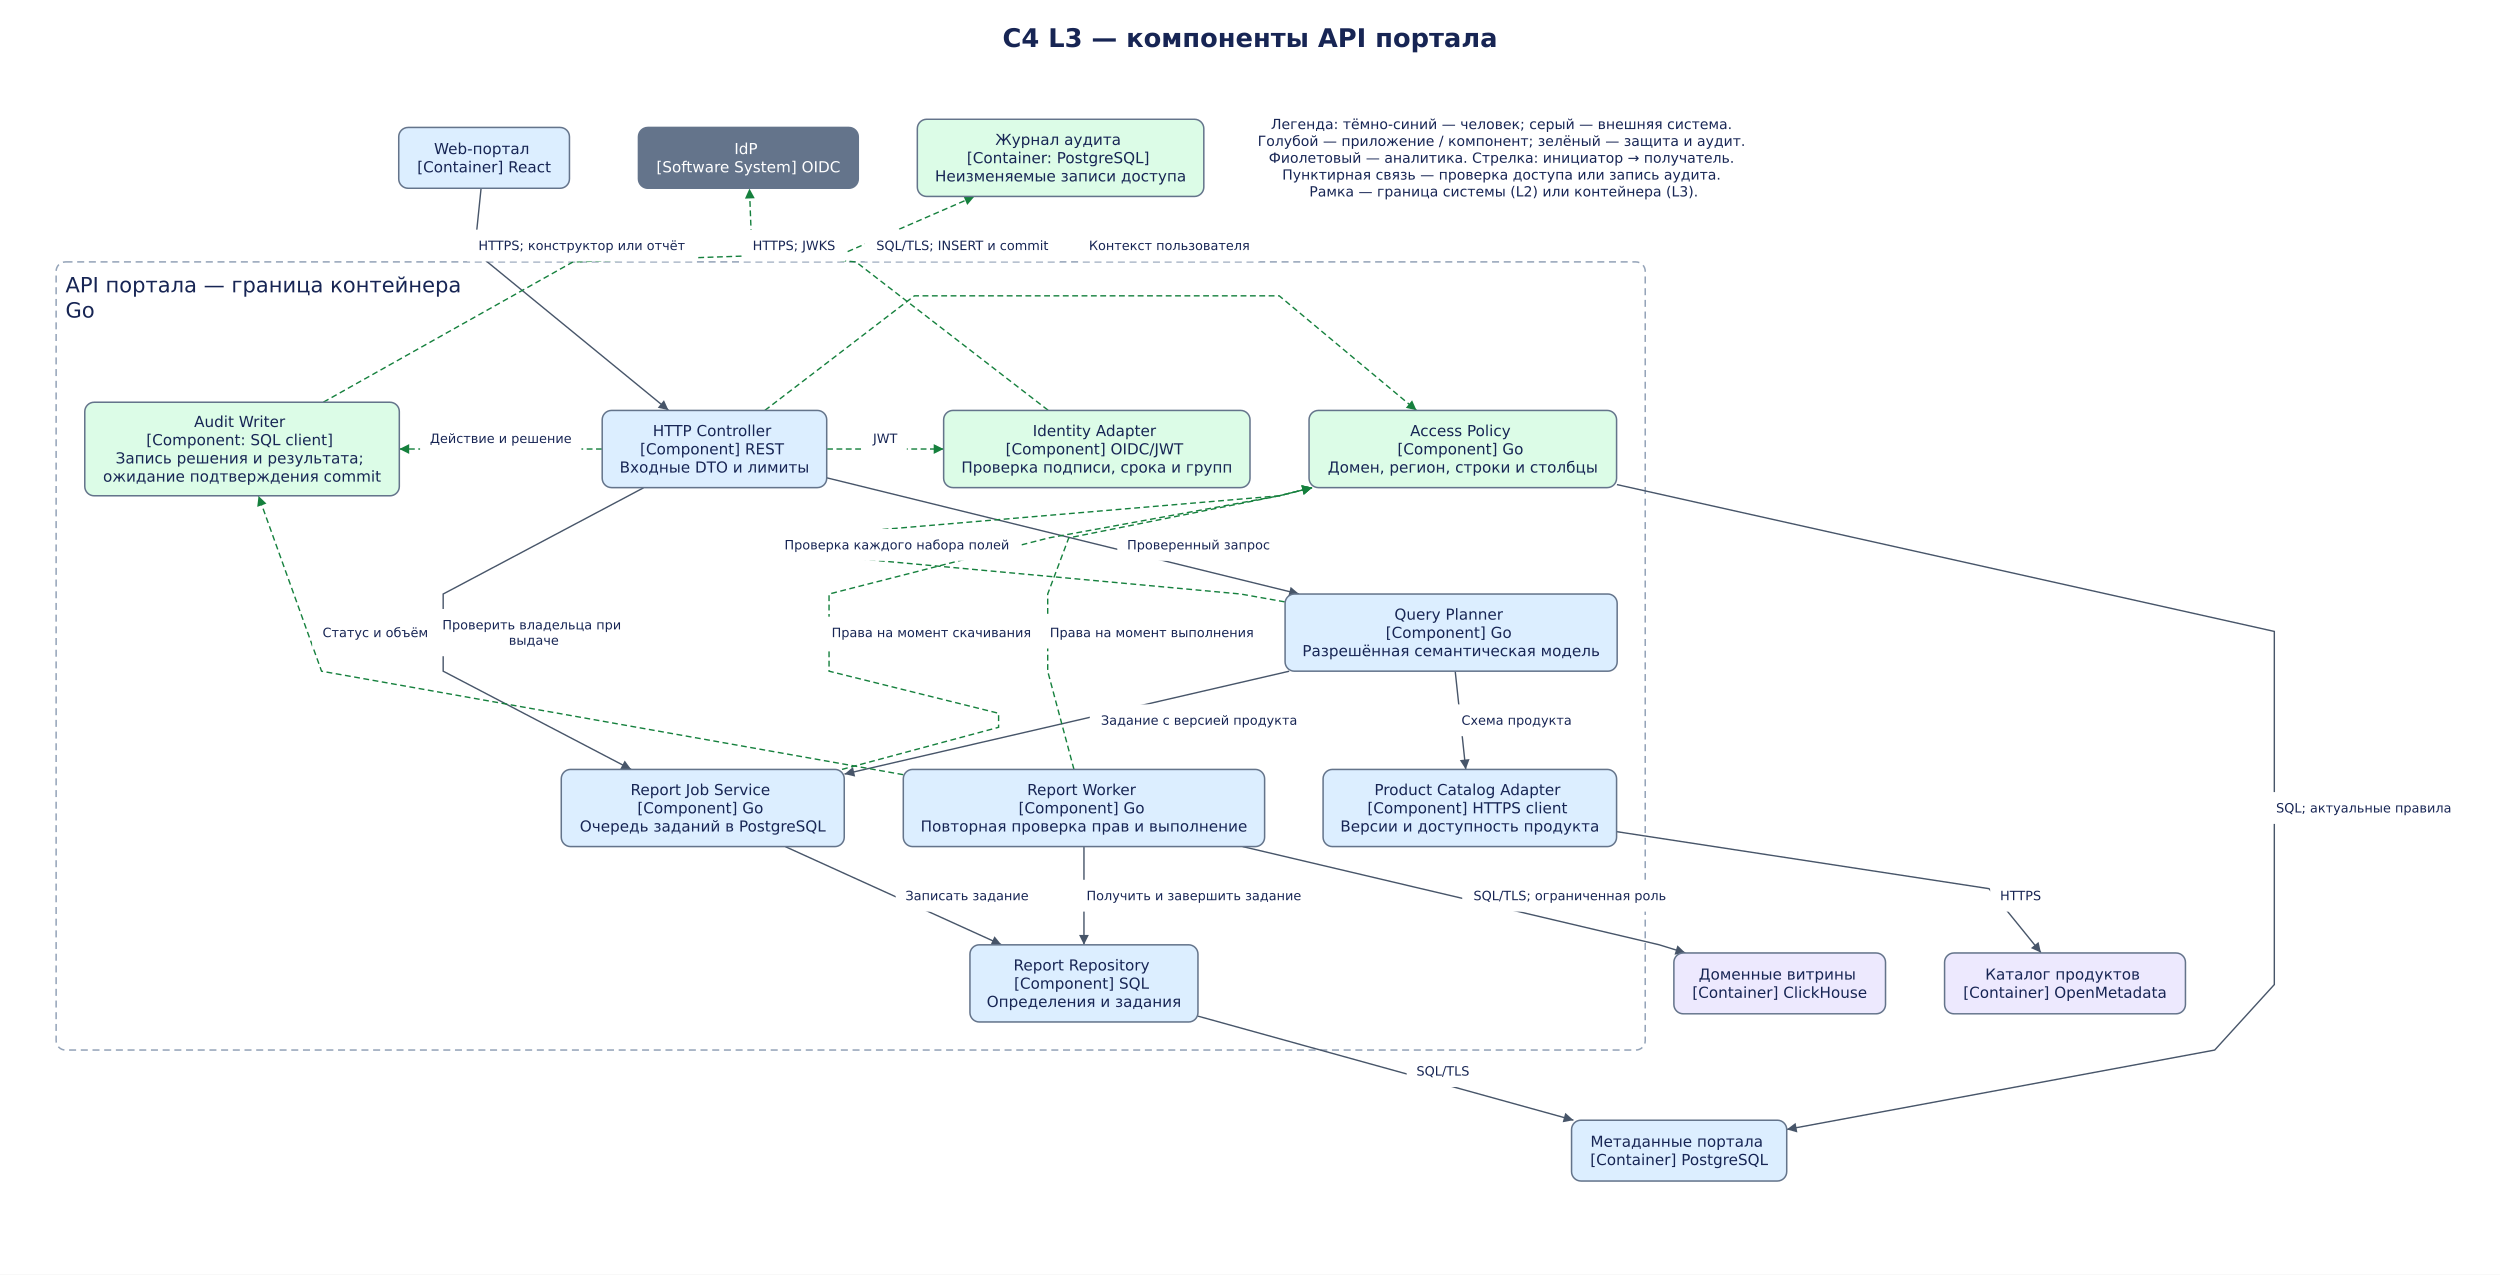
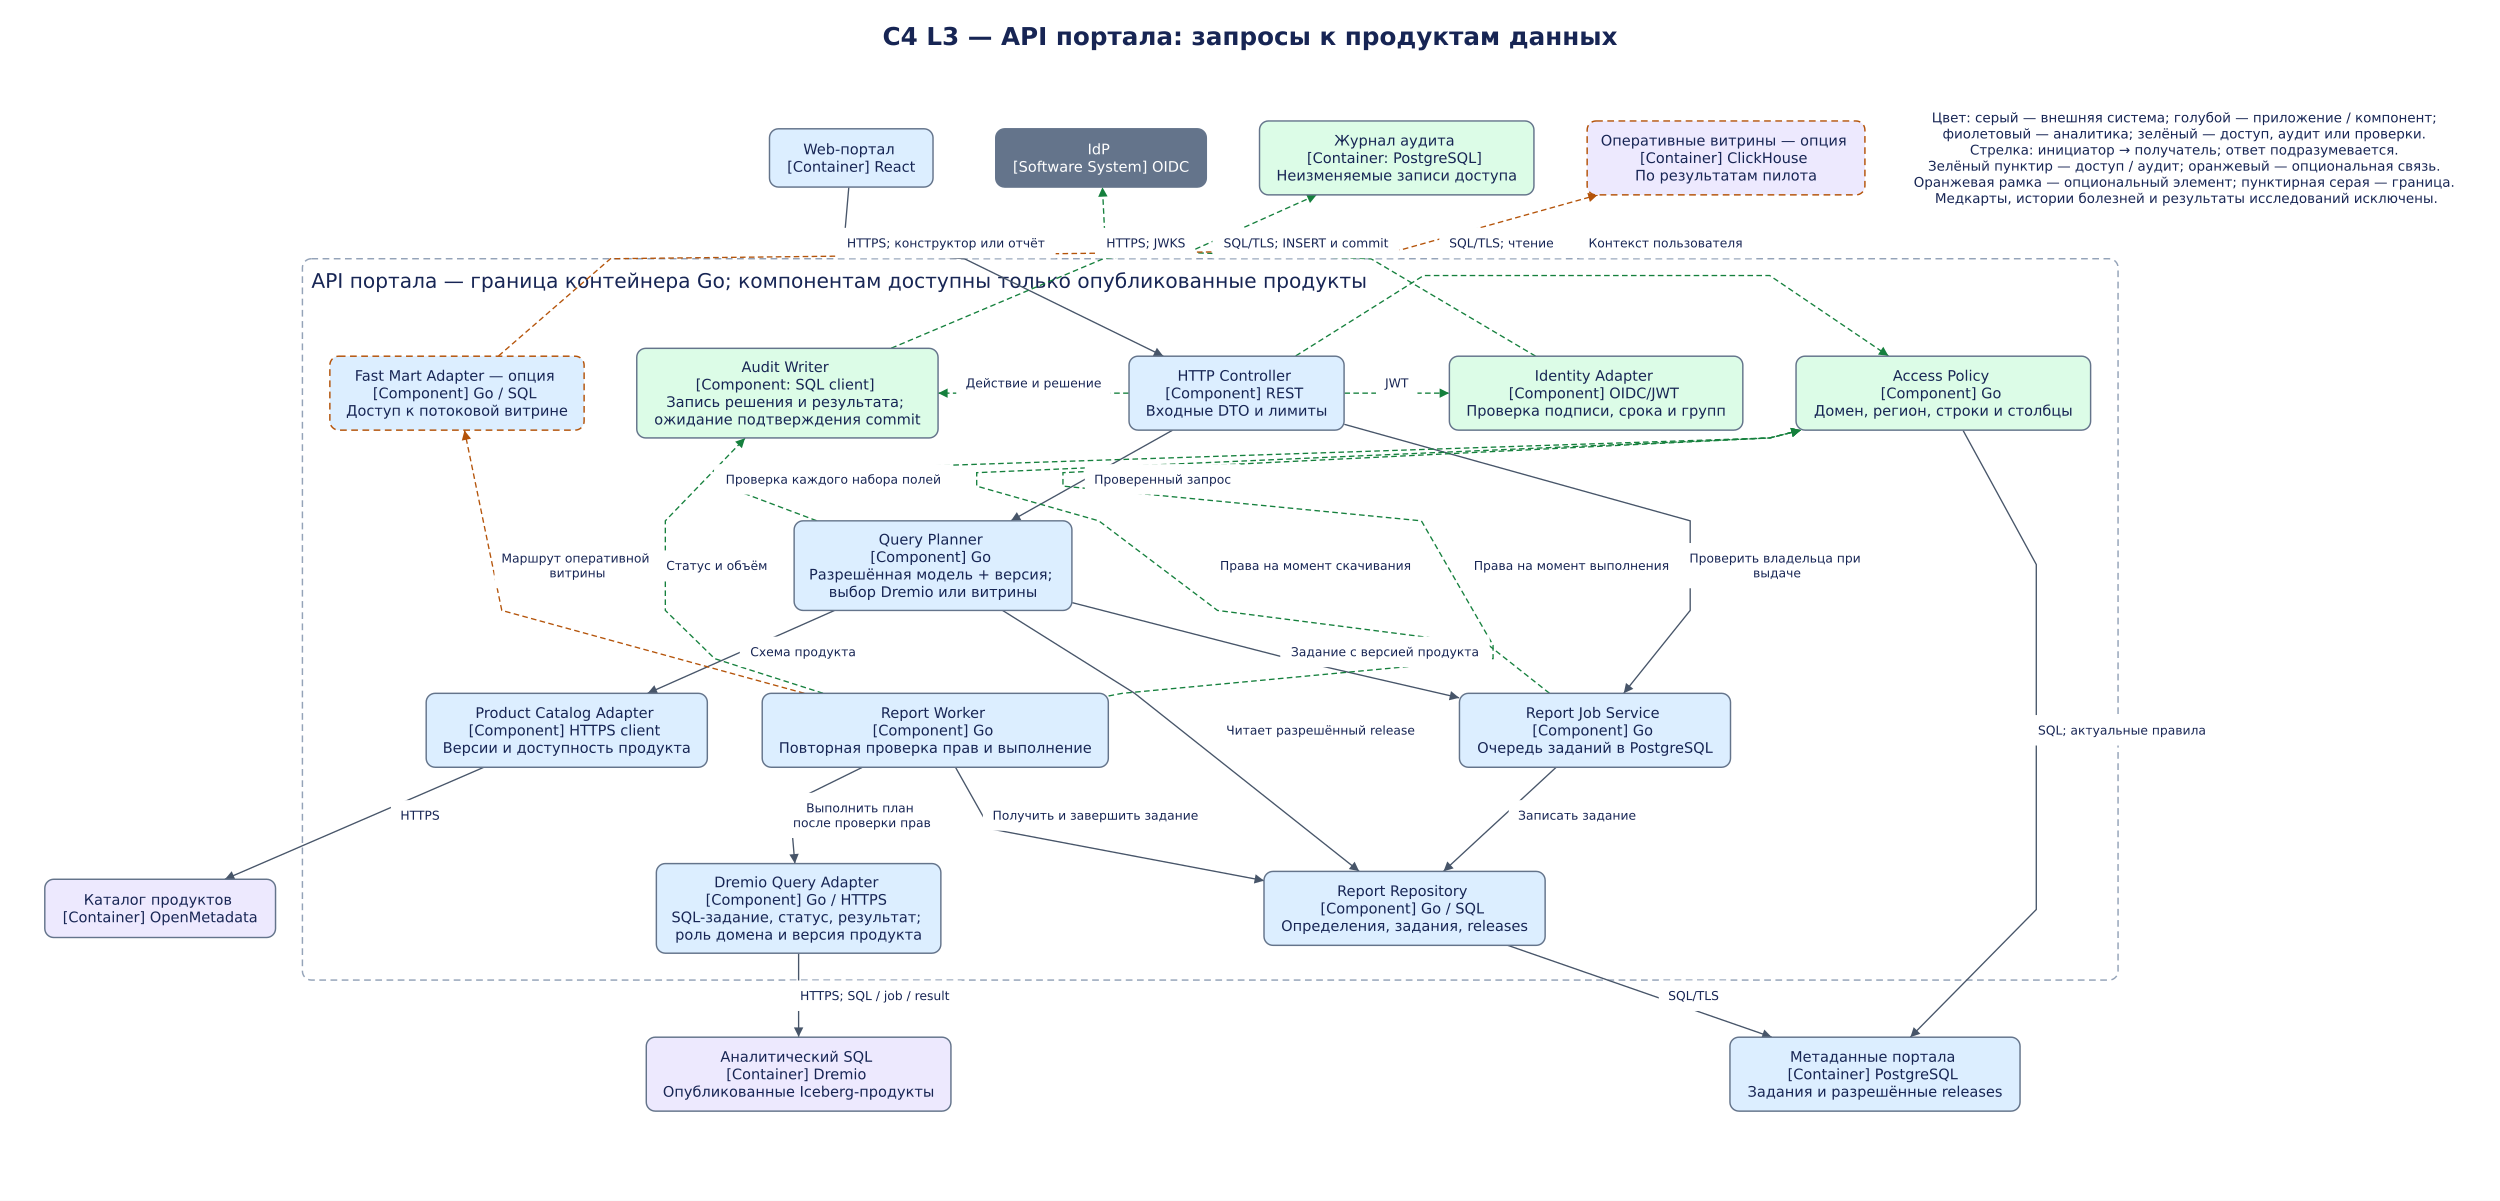
- <svg xmlns="http://www.w3.org/2000/svg" width="2138" height="1090" viewBox="0 0 2138 1090" role="img">
-   <rect width="2138" height="1090" fill="white" />
+ <svg xmlns="http://www.w3.org/2000/svg" width="2232" height="1072" viewBox="0 0 2232 1072" role="img">
+   <rect width="2232" height="1072" fill="white" />
  <defs>
    <marker id="normal" viewBox="0 0 10 10" refX="10" refY="5" markerWidth="7" markerHeight="7" orient="auto">
      <path d="M 0 0 L 10 5 L 0 10 z" fill="#475569" />
    </marker>
    <marker id="control" viewBox="0 0 10 10" refX="10" refY="5" markerWidth="7" markerHeight="7" orient="auto">
      <path d="M 0 0 L 10 5 L 0 10 z" fill="#15803d" />
    </marker>
+     <marker id="optional" viewBox="0 0 10 10" refX="10" refY="5" markerWidth="7" markerHeight="7" orient="auto">
+       <path d="M 0 0 L 10 5 L 0 10 z" fill="#b45309" />
+     </marker>
  </defs>
-   <rect x="48.0" y="224.0" width="1359.0" height="674.0" rx="8" fill="none" stroke="#94a3b8" stroke-width="1.3" stroke-dasharray="6 4" />
-   <text x="56.0" y="250.0" text-anchor="start" font-family="DejaVu Sans, sans-serif" font-size="18" fill="#172554">
-     <tspan x="56.0" y="250.0">API портала — граница контейнера</tspan>
-     <tspan x="56.0" y="271.6">Go</tspan>
-   </text>
-   <polyline points="411.390,161.320 409.400,180.650 407.000,204.000 407.000,204.000 407.000,204.000 407.000,216.000 407.000,216.000 407.000,216.000 505.900,296.960 571.670,350.800" fill="none" stroke="#475569" stroke-width="1.2" marker-end="url(#normal)" />
-   <polyline points="707.340,384.000 736.330,384.000 768.720,384.000 806.900,384.000" fill="none" stroke="#15803d" stroke-width="1.2" marker-end="url(#control)" stroke-dasharray="5 3" />
-   <polyline points="654.150,350.940 704.810,312.140 782.000,253.000 782.000,253.000 782.000,253.000 1094.000,253.000 1094.000,253.000 1094.000,253.000 1159.400,307.610 1211.400,350.940" fill="none" stroke="#15803d" stroke-width="1.2" marker-end="url(#control)" stroke-dasharray="5 3" />
-   <polyline points="707.030,408.630 812.820,434.650 983.830,476.730 1110.900,507.980" fill="none" stroke="#475569" stroke-width="1.2" marker-end="url(#normal)" />
-   <polyline points="550.350,417.160 481.610,453.600 379.000,508.000 379.000,508.000 379.000,508.000 379.000,574.000 379.000,574.000 379.000,574.000 468.190,620.600 539.750,658.000" fill="none" stroke="#475569" stroke-width="1.2" marker-end="url(#normal)" />
-   <polyline points="514.730,384.000 465.050,384.000 403.510,384.000 341.530,384.000" fill="none" stroke="#15803d" stroke-width="1.2" marker-end="url(#control)" stroke-dasharray="5 3" />
-   <polyline points="896.310,350.820 836.120,304.360 732.000,224.000 732.000,224.000 732.000,224.000 643.000,216.000 643.000,216.000 643.000,216.000 642.050,190.560 640.950,161.310" fill="none" stroke="#15803d" stroke-width="1.2" marker-end="url(#control)" stroke-dasharray="5 3" />
-   <polyline points="1382.800,414.430 1584.000,459.380 1945.000,540.000 1945.000,540.000 1945.000,540.000 1945.000,540.000 1945.000,842.000 1945.000,842.000 1894.000,898.000 1894.000,898.000 1894.000,898.000 1670.000,939.579 1528.100,965.901" fill="none" stroke="#475569" stroke-width="1.2" marker-end="url(#normal)" />
-   <polyline points="1382.700,711.260 1514.000,731.360 1701.000,760.000 1701.000,760.000 1701.000,760.000 1722.600,786.560 1745.400,814.690" fill="none" stroke="#475569" stroke-width="1.2" marker-end="url(#normal)" />
-   <polyline points="1098.700,514.710 1076.700,510.780 1061.000,508.000 1061.000,508.000 1061.000,508.000 670.000,472.000 670.000,472.000 670.000,472.000 670.000,460.000 670.000,460.000 670.000,460.000 1094.000,424.000 1094.000,424.000 1094.000,424.000 1102.300,421.950 1122.100,417.030" fill="none" stroke="#15803d" stroke-width="1.2" marker-end="url(#control)" stroke-dasharray="5 3" />
-   <polyline points="1244.500,574.110 1246.900,596.610 1250.200,626.810 1253.500,657.950" fill="none" stroke="#475569" stroke-width="1.2" marker-end="url(#normal)" />
-   <polyline points="1102.500,574.020 991.660,599.660 837.360,635.340 722.230,661.970" fill="none" stroke="#475569" stroke-width="1.2" marker-end="url(#normal)" />
-   <polyline points="720.090,657.990 785.710,640.350 854.000,622.000 854.000,622.000 854.000,622.000 854.000,610.000 854.000,610.000 854.000,610.000 709.000,574.000 709.000,574.000 709.000,574.000 709.000,508.000 709.000,508.000 709.000,508.000 897.000,460.000 897.000,460.000 897.000,460.000 1094.000,424.000 1094.000,424.000 1094.000,424.000 1102.300,421.950 1122.100,417.030" fill="none" stroke="#15803d" stroke-width="1.2" marker-end="url(#control)" stroke-dasharray="5 3" />
-   <polyline points="671.740,724.110 724.280,747.970 795.900,780.480 856.400,807.950" fill="none" stroke="#475569" stroke-width="1.2" marker-end="url(#normal)" />
-   <polyline points="1062.700,724.000 1208.400,758.340 1419.000,808.000 1419.000,808.000 1419.000,808.000 1425.200,809.910 1441.300,814.940" fill="none" stroke="#475569" stroke-width="1.2" marker-end="url(#normal)" />
-   <polyline points="918.450,658.000 909.270,623.660 896.000,574.000 896.000,574.000 896.000,574.000 896.000,508.000 896.000,508.000 896.000,508.000 914.000,460.000 914.000,460.000 914.000,460.000 1094.000,424.000 1094.000,424.000 1094.000,424.000 1102.300,421.950 1122.100,417.030" fill="none" stroke="#15803d" stroke-width="1.2" marker-end="url(#control)" stroke-dasharray="5 3" />
-   <polyline points="927.000,724.110 927.000,746.610 927.000,776.810 927.000,807.950" fill="none" stroke="#475569" stroke-width="1.2" marker-end="url(#normal)" />
-   <polyline points="772.490,662.510 579.680,628.210 275.000,574.000 275.000,574.000 275.000,574.000 243.610,486.760 221.090,424.160" fill="none" stroke="#15803d" stroke-width="1.2" marker-end="url(#control)" stroke-dasharray="5 3" />
-   <polyline points="1024.540,869.020 1114.800,894.040 1248.400,931.037 1345.600,957.965" fill="none" stroke="#475569" stroke-width="1.2" marker-end="url(#normal)" />
-   <polyline points="276.590,343.900 360.390,296.820 490.000,224.000 490.000,224.000 490.000,224.000 723.000,216.000 723.000,216.000 723.000,216.000 777.070,192.490 833.220,168.080" fill="none" stroke="#15803d" stroke-width="1.2" marker-end="url(#control)" stroke-dasharray="5 3" />
-   <rect x="40.0" y="10.0" width="2058.0" height="45.0" rx="0" fill="none" stroke="none" stroke-width="1.3" />
-   <text x="1069.0" y="40.2" text-anchor="middle" font-family="DejaVu Sans, sans-serif" font-size="22" fill="#172554" font-weight="bold">
-     <tspan x="1069.0" y="40.2">C4 L3 — компоненты API портала</tspan>
-   </text>
-   <rect x="340.999" y="109" width="146.002" height="52" rx="8" fill="#dceeff" stroke="#64748b" stroke-width="1.3" />
-   <text x="414.0" y="131.75" text-anchor="middle" font-family="DejaVu Sans, sans-serif" font-size="13" fill="#172554">
-     <tspan x="414.0" y="131.75">Web-портал</tspan>
-     <tspan x="414.0" y="147.35">[Container] React</tspan>
-   </text>
-   <rect x="546" y="109" width="187.999" height="52" rx="8" fill="#64748b" stroke="#64748b" stroke-width="1.3" />
-   <text x="640.0" y="131.75" text-anchor="middle" font-family="DejaVu Sans, sans-serif" font-size="13" fill="#ffffff">
-     <tspan x="640.0" y="131.75">IdP</tspan>
-     <tspan x="640.0" y="147.35">[Software System] OIDC</tspan>
-   </text>
-   <rect x="1663" y="815" width="205.999" height="52" rx="8" fill="#ede9fe" stroke="#64748b" stroke-width="1.3" />
-   <text x="1766.0" y="837.75" text-anchor="middle" font-family="DejaVu Sans, sans-serif" font-size="13" fill="#172554">
-     <tspan x="1766.0" y="837.75">Каталог продуктов</tspan>
-     <tspan x="1766.0" y="853.35">[Container] OpenMetadata</tspan>
-   </text>
-   <rect x="1431.5" y="815" width="181.001" height="52" rx="8" fill="#ede9fe" stroke="#64748b" stroke-width="1.3" />
-   <text x="1522.0" y="837.75" text-anchor="middle" font-family="DejaVu Sans, sans-serif" font-size="13" fill="#172554">
-     <tspan x="1522.0" y="837.75">Доменные витрины</tspan>
-     <tspan x="1522.0" y="853.35">[Container] ClickHouse</tspan>
-   </text>
-   <rect x="1343.998" y="958" width="184.003" height="52" rx="8" fill="#dceeff" stroke="#64748b" stroke-width="1.3" />
-   <text x="1436.0" y="980.75" text-anchor="middle" font-family="DejaVu Sans, sans-serif" font-size="13" fill="#172554">
-     <tspan x="1436.0" y="980.75">Метаданные портала</tspan>
-     <tspan x="1436.0" y="996.35">[Container] PostgreSQL</tspan>
-   </text>
-   <rect x="784.499" y="102" width="245.002" height="66" rx="8" fill="#dcfce7" stroke="#64748b" stroke-width="1.3" />
-   <text x="907.0" y="123.95" text-anchor="middle" font-family="DejaVu Sans, sans-serif" font-size="13" fill="#172554">
-     <tspan x="907.0" y="123.95">Журнал аудита</tspan>
-     <tspan x="907.0" y="139.55">[Container: PostgreSQL]</tspan>
-     <tspan x="907.0" y="155.15">Неизменяемые записи доступа</tspan>
-   </text>
-   <rect x="514.999" y="351" width="192.002" height="66" rx="8" fill="#dceeff" stroke="#64748b" stroke-width="1.3" />
-   <text x="611" y="372.95" text-anchor="middle" font-family="DejaVu Sans, sans-serif" font-size="13" fill="#172554">
-     <tspan x="611" y="372.95">HTTP Controller</tspan>
-     <tspan x="611" y="388.55">[Component] REST</tspan>
-     <tspan x="611" y="404.15">Входные DTO и лимиты</tspan>
-   </text>
-   <rect x="807" y="351" width="262.001" height="66" rx="8" fill="#dcfce7" stroke="#64748b" stroke-width="1.3" />
-   <text x="938.0" y="372.95" text-anchor="middle" font-family="DejaVu Sans, sans-serif" font-size="13" fill="#172554">
-     <tspan x="938.0" y="372.95">Identity Adapter</tspan>
-     <tspan x="938.0" y="388.55">[Component] OIDC/JWT</tspan>
-     <tspan x="938.0" y="404.15">Проверка подписи, срока и групп</tspan>
-   </text>
-   <rect x="1119.499" y="351" width="263.002" height="66" rx="8" fill="#dcfce7" stroke="#64748b" stroke-width="1.3" />
-   <text x="1251.0" y="372.95" text-anchor="middle" font-family="DejaVu Sans, sans-serif" font-size="13" fill="#172554">
-     <tspan x="1251.0" y="372.95">Access Policy</tspan>
-     <tspan x="1251.0" y="388.55">[Component] Go</tspan>
-     <tspan x="1251.0" y="404.15">Домен, регион, строки и столбцы</tspan>
-   </text>
-   <rect x="1131.5" y="658" width="250.999" height="66" rx="8" fill="#dceeff" stroke="#64748b" stroke-width="1.3" />
-   <text x="1257.0" y="679.95" text-anchor="middle" font-family="DejaVu Sans, sans-serif" font-size="13" fill="#172554">
-     <tspan x="1257.0" y="679.95">Product Catalog Adapter</tspan>
-     <tspan x="1257.0" y="695.55">[Component] HTTPS client</tspan>
-     <tspan x="1257.0" y="711.15">Версии и доступность продукта</tspan>
-   </text>
-   <rect x="1099.002" y="508" width="283.997" height="66" rx="8" fill="#dceeff" stroke="#64748b" stroke-width="1.3" />
-   <text x="1241.0" y="529.95" text-anchor="middle" font-family="DejaVu Sans, sans-serif" font-size="13" fill="#172554">
-     <tspan x="1241.0" y="529.95">Query Planner</tspan>
-     <tspan x="1241.0" y="545.55">[Component] Go</tspan>
-     <tspan x="1241.0" y="561.15">Разрешённая семантическая модель</tspan>
-   </text>
-   <rect x="480" y="658" width="241.999" height="66" rx="8" fill="#dceeff" stroke="#64748b" stroke-width="1.3" />
-   <text x="601.0" y="679.95" text-anchor="middle" font-family="DejaVu Sans, sans-serif" font-size="13" fill="#172554">
-     <tspan x="601.0" y="679.95">Report Job Service</tspan>
-     <tspan x="601.0" y="695.55">[Component] Go</tspan>
-     <tspan x="601.0" y="711.15">Очередь заданий в PostgreSQL</tspan>
-   </text>
-   <rect x="772.499" y="658" width="309.002" height="66" rx="8" fill="#dceeff" stroke="#64748b" stroke-width="1.3" />
-   <text x="927.0" y="679.95" text-anchor="middle" font-family="DejaVu Sans, sans-serif" font-size="13" fill="#172554">
-     <tspan x="927.0" y="679.95">Report Worker</tspan>
-     <tspan x="927.0" y="695.55">[Component] Go</tspan>
-     <tspan x="927.0" y="711.15">Повторная проверка прав и выполнение</tspan>
-   </text>
-   <rect x="829.501" y="808" width="194.998" height="66" rx="8" fill="#dceeff" stroke="#64748b" stroke-width="1.3" />
-   <text x="927.0" y="829.95" text-anchor="middle" font-family="DejaVu Sans, sans-serif" font-size="13" fill="#172554">
-     <tspan x="927.0" y="829.95">Report Repository</tspan>
-     <tspan x="927.0" y="845.55">[Component] SQL</tspan>
-     <tspan x="927.0" y="861.15">Определения и задания</tspan>
-   </text>
-   <rect x="72.5" y="344" width="268.999" height="79.999" rx="8" fill="#dcfce7" stroke="#64748b" stroke-width="1.3" />
-   <text x="207.0" y="365.15" text-anchor="middle" font-family="DejaVu Sans, sans-serif" font-size="13" fill="#172554">
-     <tspan x="207.0" y="365.15">Audit Writer</tspan>
-     <tspan x="207.0" y="380.75">[Component: SQL client]</tspan>
-     <tspan x="207.0" y="396.35">Запись решения и результата;</tspan>
-     <tspan x="207.0" y="411.95">ожидание подтверждения commit</tspan>
-   </text>
-   <rect x="1070.5" y="92.0" width="431.0" height="86.0" rx="8" fill="#ffffff" stroke="none" stroke-width="1.3" />
-   <text x="1286.0" y="110.4" text-anchor="middle" font-family="DejaVu Sans, sans-serif" font-size="12" fill="#172554">
-     <tspan x="1286.0" y="110.4">Легенда: тёмно-синий — человек; серый — внешняя система.</tspan>
-     <tspan x="1286.0" y="124.8">Голубой — приложение / компонент; зелёный — защита и аудит.</tspan>
-     <tspan x="1286.0" y="139.2">Фиолетовый — аналитика. Стрелка: инициатор → получатель.</tspan>
-     <tspan x="1286.0" y="153.6">Пунктирная связь — проверка доступа или запись аудита.</tspan>
-     <tspan x="1286.0" y="168.0">Рамка — граница системы (L2) или контейнера (L3).</tspan>
-   </text>
-   <rect x="399.5" y="196.4" width="196.0" height="27.2" rx="0" fill="#ffffff" stroke="none" stroke-width="1.3" />
-   <text x="497.5" y="213.85" text-anchor="middle" font-family="DejaVu Sans, sans-serif" font-size="11" fill="#172554">
-     <tspan x="497.5" y="213.85">HTTPS; конструктор или отчёт</tspan>
-   </text>
-   <rect x="738.5" y="361.4" width="37.0" height="27.2" rx="0" fill="#ffffff" stroke="none" stroke-width="1.3" />
-   <text x="757" y="378.85" text-anchor="middle" font-family="DejaVu Sans, sans-serif" font-size="11" fill="#172554">
-     <tspan x="757" y="378.85">JWT</tspan>
-   </text>
-   <rect x="923.0" y="196.4" width="154.0" height="27.2" rx="0" fill="#ffffff" stroke="none" stroke-width="1.3" />
-   <text x="1000.0" y="213.85" text-anchor="middle" font-family="DejaVu Sans, sans-serif" font-size="11" fill="#172554">
-     <tspan x="1000.0" y="213.85">Контекст пользователя</tspan>
-   </text>
-   <rect x="955.5" y="452.4" width="139.0" height="27.2" rx="0" fill="#ffffff" stroke="none" stroke-width="1.3" />
-   <text x="1025.0" y="469.85" text-anchor="middle" font-family="DejaVu Sans, sans-serif" font-size="11" fill="#172554">
-     <tspan x="1025.0" y="469.85">Проверенный запрос</tspan>
-   </text>
-   <rect x="372.5" y="520.8" width="168.0" height="40.4" rx="0" fill="#ffffff" stroke="none" stroke-width="1.3" />
-   <text x="456.5" y="538.25" text-anchor="middle" font-family="DejaVu Sans, sans-serif" font-size="11" fill="#172554">
-     <tspan x="456.5" y="538.25">Проверить владельца при</tspan>
-     <tspan x="456.5" y="551.45">выдаче</tspan>
-   </text>
-   <rect x="359.25" y="361.4" width="138.0" height="27.2" rx="0" fill="#ffffff" stroke="none" stroke-width="1.3" />
-   <text x="428.25" y="378.85" text-anchor="middle" font-family="DejaVu Sans, sans-serif" font-size="11" fill="#172554">
-     <tspan x="428.25" y="378.85">Действие и решение</tspan>
-   </text>
-   <rect x="635.0" y="196.4" width="88.0" height="27.2" rx="0" fill="#ffffff" stroke="none" stroke-width="1.3" />
-   <text x="679.0" y="213.85" text-anchor="middle" font-family="DejaVu Sans, sans-serif" font-size="11" fill="#172554">
-     <tspan x="679.0" y="213.85">HTTPS; JWKS</tspan>
-   </text>
-   <rect x="1937.5" y="677.4" width="168.0" height="27.2" rx="0" fill="#ffffff" stroke="none" stroke-width="1.3" />
-   <text x="2021.5" y="694.85" text-anchor="middle" font-family="DejaVu Sans, sans-serif" font-size="11" fill="#172554">
-     <tspan x="2021.5" y="694.85">SQL; актуальные правила</tspan>
-   </text>
-   <rect x="1702.0" y="752.4" width="52.0" height="27.2" rx="0" fill="#ffffff" stroke="none" stroke-width="1.3" />
-   <text x="1728.0" y="769.85" text-anchor="middle" font-family="DejaVu Sans, sans-serif" font-size="11" fill="#172554">
-     <tspan x="1728.0" y="769.85">HTTPS</tspan>
-   </text>
-   <rect x="660.5" y="452.4" width="213.0" height="27.2" rx="0" fill="#ffffff" stroke="none" stroke-width="1.3" />
-   <text x="767.0" y="469.85" text-anchor="middle" font-family="DejaVu Sans, sans-serif" font-size="11" fill="#172554">
-     <tspan x="767.0" y="469.85">Проверка каждого набора полей</tspan>
-   </text>
-   <rect x="1240.5" y="602.4" width="113.0" height="27.2" rx="0" fill="#ffffff" stroke="none" stroke-width="1.3" />
-   <text x="1297.0" y="619.85" text-anchor="middle" font-family="DejaVu Sans, sans-serif" font-size="11" fill="#172554">
-     <tspan x="1297.0" y="619.85">Схема продукта</tspan>
-   </text>
-   <rect x="932.0" y="602.4" width="187.0" height="27.2" rx="0" fill="#ffffff" stroke="none" stroke-width="1.3" />
-   <text x="1025.5" y="619.85" text-anchor="middle" font-family="DejaVu Sans, sans-serif" font-size="11" fill="#172554">
-     <tspan x="1025.5" y="619.85">Задание с версией продукта</tspan>
-   </text>
-   <rect x="702.5" y="527.4" width="188.0" height="27.2" rx="0" fill="#ffffff" stroke="none" stroke-width="1.3" />
-   <text x="796.5" y="544.85" text-anchor="middle" font-family="DejaVu Sans, sans-serif" font-size="11" fill="#172554">
-     <tspan x="796.5" y="544.85">Права на момент скачивания</tspan>
-   </text>
-   <rect x="766.0" y="752.4" width="122.0" height="27.2" rx="0" fill="#ffffff" stroke="none" stroke-width="1.3" />
-   <text x="827.0" y="769.85" text-anchor="middle" font-family="DejaVu Sans, sans-serif" font-size="11" fill="#172554">
-     <tspan x="827.0" y="769.85">Записать задание</tspan>
-   </text>
-   <rect x="1250.5" y="752.4" width="184.0" height="27.2" rx="0" fill="#ffffff" stroke="none" stroke-width="1.3" />
-   <text x="1342.5" y="769.85" text-anchor="middle" font-family="DejaVu Sans, sans-serif" font-size="11" fill="#172554">
-     <tspan x="1342.5" y="769.85">SQL/TLS; ограниченная роль</tspan>
-   </text>
-   <rect x="889.5" y="527.4" width="191.0" height="27.2" rx="0" fill="#ffffff" stroke="none" stroke-width="1.3" />
-   <text x="985.0" y="544.85" text-anchor="middle" font-family="DejaVu Sans, sans-serif" font-size="11" fill="#172554">
-     <tspan x="985.0" y="544.85">Права на момент выполнения</tspan>
-   </text>
-   <rect x="920.5" y="752.4" width="201.0" height="27.2" rx="0" fill="#ffffff" stroke="none" stroke-width="1.3" />
-   <text x="1021.0" y="769.85" text-anchor="middle" font-family="DejaVu Sans, sans-serif" font-size="11" fill="#172554">
-     <tspan x="1021.0" y="769.85">Получить и завершить задание</tspan>
-   </text>
-   <rect x="267.0" y="527.4" width="108.0" height="27.2" rx="0" fill="#ffffff" stroke="none" stroke-width="1.3" />
-   <text x="321.0" y="544.85" text-anchor="middle" font-family="DejaVu Sans, sans-serif" font-size="11" fill="#172554">
-     <tspan x="321.0" y="544.85">Статус и объём</tspan>
-   </text>
-   <rect x="1203" y="902.4" width="62.0" height="27.2" rx="0" fill="#ffffff" stroke="none" stroke-width="1.3" />
-   <text x="1234" y="919.85" text-anchor="middle" font-family="DejaVu Sans, sans-serif" font-size="11" fill="#172554">
-     <tspan x="1234" y="919.85">SQL/TLS</tspan>
-   </text>
-   <rect x="739.5" y="196.4" width="167.0" height="27.2" rx="0" fill="#ffffff" stroke="none" stroke-width="1.3" />
-   <text x="823.0" y="213.85" text-anchor="middle" font-family="DejaVu Sans, sans-serif" font-size="11" fill="#172554">
-     <tspan x="823.0" y="213.85">SQL/TLS; INSERT и commit</tspan>
+   <rect x="270.0" y="231.0" width="1621.0" height="644.0" rx="8" fill="none" stroke="#94a3b8" stroke-width="1.3" stroke-dasharray="6 4" />
+   <text x="278.0" y="257.0" text-anchor="start" font-family="DejaVu Sans, sans-serif" font-size="18" fill="#172554">
+     <tspan x="278.0" y="257.0">API портала — граница контейнера Go; компонентам доступны только опубликованные продукты</tspan>
+   </text>
+   <polyline points="757.800,167.300 756.090,186.990 754.000,211.000 754.000,211.000 754.000,211.000 754.000,223.000 754.000,223.000 754.000,223.000 861.000,231.000 861.000,231.000 861.000,231.000 960.490,279.720 1038.560,317.950" fill="none" stroke="#475569" stroke-width="1.2" marker-end="url(#normal)" />
+   <polyline points="1200.300,351.000 1227.400,351.000 1257.400,351.000 1293.700,351.000" fill="none" stroke="#15803d" stroke-width="1.2" marker-end="url(#control)" stroke-dasharray="5 3" />
+   <polyline points="1156.800,317.780 1205.800,287.020 1271.000,246.000 1271.000,246.000 1271.000,246.000 1580.000,246.000 1580.000,246.000 1580.000,246.000 1635.500,283.570 1686.000,317.780" fill="none" stroke="#15803d" stroke-width="1.2" marker-end="url(#control)" stroke-dasharray="5 3" />
+   <polyline points="1046.900,384.050 1006.670,406.590 952.460,437.000 902.570,464.980" fill="none" stroke="#475569" stroke-width="1.2" marker-end="url(#normal)" />
+   <polyline points="1200.200,378.850 1320.000,412.270 1509.000,465.000 1509.000,465.000 1509.000,465.000 1509.000,545.000 1509.000,545.000 1509.000,545.000 1478.600,582.850 1449.700,618.910" fill="none" stroke="#475569" stroke-width="1.2" marker-end="url(#normal)" />
+   <polyline points="1007.720,351.000 958.960,351.000 898.810,351.000 837.640,351.000" fill="none" stroke="#15803d" stroke-width="1.2" marker-end="url(#control)" stroke-dasharray="5 3" />
+   <polyline points="1370.900,317.950 1311.300,282.710 1224.000,231.000 1224.000,231.000 1224.000,231.000 987.000,223.000 987.000,223.000 987.000,223.000 985.710,196.910 984.240,167.180" fill="none" stroke="#15803d" stroke-width="1.2" marker-end="url(#control)" stroke-dasharray="5 3" />
+   <polyline points="1752.600,384.240 1777.000,428.850 1818.000,504.000 1818.000,504.000 1818.000,504.000 1818.000,504.000 1818.000,812.000 1818.000,812.000 1753.400,877.550 1705.600,925.960" fill="none" stroke="#475569" stroke-width="1.2" marker-end="url(#normal)" />
+   <polyline points="431.670,685.150 365.720,713.670 270.380,754.910 200.830,784.990" fill="none" stroke="#475569" stroke-width="1.2" marker-end="url(#normal)" />
+   <polyline points="729.120,464.910 686.520,448.870 647.000,434.000 647.000,434.000 647.000,434.000 647.000,422.000 647.000,422.000 647.000,422.000 1580.000,391.000 1580.000,391.000 1580.000,391.000 1588.200,388.950 1607.700,384.030" fill="none" stroke="#15803d" stroke-width="1.2" marker-end="url(#control)" stroke-dasharray="5 3" />
+   <polyline points="744.940,545.050 694.970,567.200 632.970,594.700 578.220,618.980" fill="none" stroke="#475569" stroke-width="1.2" marker-end="url(#normal)" />
+   <polyline points="957.310,538.060 1046.500,561.050 1151.000,588.000 1151.000,588.000 1151.000,588.000 1224.900,605.060 1302.700,623.000" fill="none" stroke="#475569" stroke-width="1.2" marker-end="url(#normal)" />
+   <polyline points="895.200,545.050 947.230,577.710 1013.000,619.000 1013.000,619.000 1013.000,619.000 1137.600,717.750 1213.400,777.820" fill="none" stroke="#475569" stroke-width="1.2" marker-end="url(#normal)" />
+   <polyline points="1383.400,618.980 1357.600,598.590 1329.000,576.000 1329.000,576.000 1329.000,576.000 1087.000,545.000 1087.000,545.000 1087.000,545.000 981.000,465.000 981.000,465.000 981.000,465.000 872.000,434.000 872.000,434.000 872.000,434.000 872.000,422.000 872.000,422.000 872.000,422.000 1580.000,391.000 1580.000,391.000 1580.000,391.000 1588.200,388.950 1607.700,384.030" fill="none" stroke="#15803d" stroke-width="1.2" marker-end="url(#control)" stroke-dasharray="5 3" />
+   <polyline points="1389.200,685.150 1361.600,710.660 1322.900,746.330 1288.800,777.890" fill="none" stroke="#475569" stroke-width="1.2" marker-end="url(#normal)" />
+   <polyline points="989.720,621.350 997.400,619.880 1002.000,619.000 1002.000,619.000 1002.000,619.000 1333.000,588.000 1333.000,588.000 1333.000,588.000 1333.000,576.000 1333.000,576.000 1333.000,576.000 1269.000,465.000 1269.000,465.000 1269.000,465.000 949.000,434.000 949.000,434.000 949.000,434.000 949.000,422.000 949.000,422.000 949.000,422.000 1580.000,391.000 1580.000,391.000 1580.000,391.000 1588.200,388.950 1607.700,384.030" fill="none" stroke="#15803d" stroke-width="1.2" marker-end="url(#control)" stroke-dasharray="5 3" />
+   <polyline points="853.250,685.400 867.180,710.130 884.000,740.000 884.000,740.000 884.000,740.000 1015.340,764.850 1128.500,786.250" fill="none" stroke="#475569" stroke-width="1.2" marker-end="url(#normal)" />
+   <polyline points="734.770,618.950 686.100,603.380 638.000,588.000 638.000,588.000 638.000,588.000 594.000,545.000 594.000,545.000 594.000,545.000 594.000,465.000 594.000,465.000 594.000,465.000 629.480,428.220 665.180,391.200" fill="none" stroke="#15803d" stroke-width="1.2" marker-end="url(#control)" stroke-dasharray="5 3" />
+   <polyline points="769.880,685.050 738.250,700.620 707.000,716.000 707.000,716.000 707.000,716.000 707.000,740.000 707.000,740.000 707.000,740.000 707.920,750.780 709.650,770.910" fill="none" stroke="#475569" stroke-width="1.2" marker-end="url(#normal)" />
+   <polyline points="718.100,618.980 604.170,587.780 448.000,545.000 448.000,545.000 448.000,545.000 427.840,447.740 414.700,384.300" fill="none" stroke="#b45309" stroke-width="1.2" marker-end="url(#optional)" stroke-dasharray="5 3" />
+   <polyline points="1346.200,844.040 1413.900,867.580 1505.800,899.526 1581.700,925.909" fill="none" stroke="#475569" stroke-width="1.2" marker-end="url(#normal)" />
+   <polyline points="795.730,310.870 877.920,276.190 985.000,231.000 985.000,231.000 985.000,231.000 1066.000,223.000 1066.000,223.000 1066.000,223.000 1119.900,198.870 1175.500,174.010" fill="none" stroke="#15803d" stroke-width="1.2" marker-end="url(#control)" stroke-dasharray="5 3" />
+   <polyline points="713.000,851.130 713.000,871.980 713.000,897.572 713.000,925.671" fill="none" stroke="#475569" stroke-width="1.2" marker-end="url(#normal)" />
+   <polyline points="445.070,317.800 485.650,282.550 545.000,231.000 545.000,231.000 545.000,231.000 1251.000,223.000 1251.000,223.000 1251.000,223.000 1339.900,198.180 1426.400,174.010" fill="none" stroke="#b45309" stroke-width="1.2" marker-end="url(#optional)" stroke-dasharray="5 3" />
+   <rect x="40.0" y="10.0" width="2152.0" height="45.0" rx="0" fill="none" stroke="none" stroke-width="1.3" />
+   <text x="1116.0" y="40.2" text-anchor="middle" font-family="DejaVu Sans, sans-serif" font-size="22" fill="#172554" font-weight="bold">
+     <tspan x="1116.0" y="40.2">C4 L3 — API портала: запросы к продуктам данных</tspan>
+   </text>
+   <rect x="686.999" y="115" width="146.002" height="52" rx="8" fill="#dceeff" stroke="#64748b" stroke-width="1.3" />
+   <text x="760.0" y="137.75" text-anchor="middle" font-family="DejaVu Sans, sans-serif" font-size="13" fill="#172554">
+     <tspan x="760.0" y="137.75">Web-портал</tspan>
+     <tspan x="760.0" y="153.35">[Container] React</tspan>
+   </text>
+   <rect x="889" y="115" width="187.999" height="52" rx="8" fill="#64748b" stroke="#64748b" stroke-width="1.3" />
+   <text x="983.0" y="137.75" text-anchor="middle" font-family="DejaVu Sans, sans-serif" font-size="13" fill="#ffffff">
+     <tspan x="983.0" y="137.75">IdP</tspan>
+     <tspan x="983.0" y="153.35">[Software System] OIDC</tspan>
+   </text>
+   <rect x="40" y="785" width="205.999" height="52" rx="8" fill="#ede9fe" stroke="#64748b" stroke-width="1.3" />
+   <text x="143.0" y="807.75" text-anchor="middle" font-family="DejaVu Sans, sans-serif" font-size="13" fill="#172554">
+     <tspan x="143.0" y="807.75">Каталог продуктов</tspan>
+     <tspan x="143.0" y="823.35">[Container] OpenMetadata</tspan>
+   </text>
+   <rect x="1417.002" y="108" width="247.997" height="66" rx="8" fill="#ede9fe" stroke="#b45309" stroke-width="1.3" stroke-dasharray="6 4" />
+   <text x="1541.0" y="129.95" text-anchor="middle" font-family="DejaVu Sans, sans-serif" font-size="13" fill="#172554">
+     <tspan x="1541.0" y="129.95">Оперативные витрины — опция</tspan>
+     <tspan x="1541.0" y="145.55">[Container] ClickHouse</tspan>
+     <tspan x="1541.0" y="161.15">По результатам пилота</tspan>
+   </text>
+   <rect x="1544.501" y="926" width="258.998" height="66" rx="8" fill="#dceeff" stroke="#64748b" stroke-width="1.3" />
+   <text x="1674.0" y="947.95" text-anchor="middle" font-family="DejaVu Sans, sans-serif" font-size="13" fill="#172554">
+     <tspan x="1674.0" y="947.95">Метаданные портала</tspan>
+     <tspan x="1674.0" y="963.55">[Container] PostgreSQL</tspan>
+     <tspan x="1674.0" y="979.15">Задания и разрешённые releases</tspan>
+   </text>
+   <rect x="1124.499" y="108" width="245.002" height="66" rx="8" fill="#dcfce7" stroke="#64748b" stroke-width="1.3" />
+   <text x="1247.0" y="129.95" text-anchor="middle" font-family="DejaVu Sans, sans-serif" font-size="13" fill="#172554">
+     <tspan x="1247.0" y="129.95">Журнал аудита</tspan>
+     <tspan x="1247.0" y="145.55">[Container: PostgreSQL]</tspan>
+     <tspan x="1247.0" y="161.15">Неизменяемые записи доступа</tspan>
+   </text>
+   <rect x="576.999" y="926" width="272.002" height="66" rx="8" fill="#ede9fe" stroke="#64748b" stroke-width="1.3" />
+   <text x="713.0" y="947.95" text-anchor="middle" font-family="DejaVu Sans, sans-serif" font-size="13" fill="#172554">
+     <tspan x="713.0" y="947.95">Аналитический SQL</tspan>
+     <tspan x="713.0" y="963.55">[Container] Dremio</tspan>
+     <tspan x="713.0" y="979.15">Опубликованные Iceberg-продукты</tspan>
+   </text>
+   <rect x="1007.999" y="318" width="192.002" height="66" rx="8" fill="#dceeff" stroke="#64748b" stroke-width="1.3" />
+   <text x="1104.0" y="339.95" text-anchor="middle" font-family="DejaVu Sans, sans-serif" font-size="13" fill="#172554">
+     <tspan x="1104.0" y="339.95">HTTP Controller</tspan>
+     <tspan x="1104.0" y="355.55">[Component] REST</tspan>
+     <tspan x="1104.0" y="371.15">Входные DTO и лимиты</tspan>
+   </text>
+   <rect x="1294" y="318" width="262.001" height="66" rx="8" fill="#dcfce7" stroke="#64748b" stroke-width="1.3" />
+   <text x="1425.0" y="339.95" text-anchor="middle" font-family="DejaVu Sans, sans-serif" font-size="13" fill="#172554">
+     <tspan x="1425.0" y="339.95">Identity Adapter</tspan>
+     <tspan x="1425.0" y="355.55">[Component] OIDC/JWT</tspan>
+     <tspan x="1425.0" y="371.15">Проверка подписи, срока и групп</tspan>
+   </text>
+   <rect x="1603.499" y="318" width="263.002" height="66" rx="8" fill="#dcfce7" stroke="#64748b" stroke-width="1.3" />
+   <text x="1735.0" y="339.95" text-anchor="middle" font-family="DejaVu Sans, sans-serif" font-size="13" fill="#172554">
+     <tspan x="1735.0" y="339.95">Access Policy</tspan>
+     <tspan x="1735.0" y="355.55">[Component] Go</tspan>
+     <tspan x="1735.0" y="371.15">Домен, регион, строки и столбцы</tspan>
+   </text>
+   <rect x="380.5" y="619" width="250.999" height="66" rx="8" fill="#dceeff" stroke="#64748b" stroke-width="1.3" />
+   <text x="506.0" y="640.95" text-anchor="middle" font-family="DejaVu Sans, sans-serif" font-size="13" fill="#172554">
+     <tspan x="506.0" y="640.95">Product Catalog Adapter</tspan>
+     <tspan x="506.0" y="656.55">[Component] HTTPS client</tspan>
+     <tspan x="506.0" y="672.15">Версии и доступность продукта</tspan>
+   </text>
+   <rect x="709.002" y="465" width="247.997" height="79.999" rx="8" fill="#dceeff" stroke="#64748b" stroke-width="1.3" />
+   <text x="833.0" y="486.15" text-anchor="middle" font-family="DejaVu Sans, sans-serif" font-size="13" fill="#172554">
+     <tspan x="833.0" y="486.15">Query Planner</tspan>
+     <tspan x="833.0" y="501.75">[Component] Go</tspan>
+     <tspan x="833.0" y="517.35">Разрешённая модель + версия;</tspan>
+     <tspan x="833.0" y="532.95">выбор Dremio или витрины</tspan>
+   </text>
+   <rect x="1303" y="619" width="241.999" height="66" rx="8" fill="#dceeff" stroke="#64748b" stroke-width="1.3" />
+   <text x="1424.0" y="640.95" text-anchor="middle" font-family="DejaVu Sans, sans-serif" font-size="13" fill="#172554">
+     <tspan x="1424.0" y="640.95">Report Job Service</tspan>
+     <tspan x="1424.0" y="656.55">[Component] Go</tspan>
+     <tspan x="1424.0" y="672.15">Очередь заданий в PostgreSQL</tspan>
+   </text>
+   <rect x="680.499" y="619" width="309.002" height="66" rx="8" fill="#dceeff" stroke="#64748b" stroke-width="1.3" />
+   <text x="835.0" y="640.95" text-anchor="middle" font-family="DejaVu Sans, sans-serif" font-size="13" fill="#172554">
+     <tspan x="835.0" y="640.95">Report Worker</tspan>
+     <tspan x="835.0" y="656.55">[Component] Go</tspan>
+     <tspan x="835.0" y="672.15">Повторная проверка прав и выполнение</tspan>
+   </text>
+   <rect x="1128.5" y="778" width="250.999" height="66" rx="8" fill="#dceeff" stroke="#64748b" stroke-width="1.3" />
+   <text x="1254.0" y="799.95" text-anchor="middle" font-family="DejaVu Sans, sans-serif" font-size="13" fill="#172554">
+     <tspan x="1254.0" y="799.95">Report Repository</tspan>
+     <tspan x="1254.0" y="815.55">[Component] Go / SQL</tspan>
+     <tspan x="1254.0" y="831.15">Определения, задания, releases</tspan>
+   </text>
+   <rect x="568.5" y="311" width="268.999" height="79.999" rx="8" fill="#dcfce7" stroke="#64748b" stroke-width="1.3" />
+   <text x="703.0" y="332.15" text-anchor="middle" font-family="DejaVu Sans, sans-serif" font-size="13" fill="#172554">
+     <tspan x="703.0" y="332.15">Audit Writer</tspan>
+     <tspan x="703.0" y="347.75">[Component: SQL client]</tspan>
+     <tspan x="703.0" y="363.35">Запись решения и результата;</tspan>
+     <tspan x="703.0" y="378.95">ожидание подтверждения commit</tspan>
+   </text>
+   <rect x="585.999" y="771" width="254.002" height="79.999" rx="8" fill="#dceeff" stroke="#64748b" stroke-width="1.3" />
+   <text x="713.0" y="792.15" text-anchor="middle" font-family="DejaVu Sans, sans-serif" font-size="13" fill="#172554">
+     <tspan x="713.0" y="792.15">Dremio Query Adapter</tspan>
+     <tspan x="713.0" y="807.75">[Component] Go / HTTPS</tspan>
+     <tspan x="713.0" y="823.35">SQL-задание, статус, результат;</tspan>
+     <tspan x="713.0" y="838.95">роль домена и версия продукта</tspan>
+   </text>
+   <rect x="294.499" y="318" width="227.002" height="66" rx="8" fill="#dceeff" stroke="#b45309" stroke-width="1.3" stroke-dasharray="6 4" />
+   <text x="408.0" y="339.95" text-anchor="middle" font-family="DejaVu Sans, sans-serif" font-size="13" fill="#172554">
+     <tspan x="408.0" y="339.95">Fast Mart Adapter — опция</tspan>
+     <tspan x="408.0" y="355.55">[Component] Go / SQL</tspan>
+     <tspan x="408.0" y="371.15">Доступ к потоковой витрине</tspan>
+   </text>
+   <rect x="1703.0" y="90.8" width="498.0" height="100.4" rx="8" fill="#ffffff" stroke="none" stroke-width="1.3" />
+   <text x="1952.0" y="109.2" text-anchor="middle" font-family="DejaVu Sans, sans-serif" font-size="12" fill="#172554">
+     <tspan x="1952.0" y="109.2">Цвет: серый — внешняя система; голубой — приложение / компонент;</tspan>
+     <tspan x="1952.0" y="123.6">фиолетовый — аналитика; зелёный — доступ, аудит или проверки.</tspan>
+     <tspan x="1952.0" y="138.0">Стрелка: инициатор → получатель; ответ подразумевается.</tspan>
+     <tspan x="1952.0" y="152.4">Зелёный пунктир — доступ / аудит; оранжевый — опциональная связь.</tspan>
+     <tspan x="1952.0" y="166.8">Оранжевая рамка — опциональный элемент; пунктирная серая — граница.</tspan>
+     <tspan x="1952.0" y="181.2">Медкарты, истории болезней и результаты исследований исключены.</tspan>
+   </text>
+   <rect x="746.5" y="203.4" width="196.0" height="27.2" rx="0" fill="#ffffff" stroke="none" stroke-width="1.3" />
+   <text x="844.5" y="220.85" text-anchor="middle" font-family="DejaVu Sans, sans-serif" font-size="11" fill="#172554">
+     <tspan x="844.5" y="220.85">HTTPS; конструктор или отчёт</tspan>
+   </text>
+   <rect x="1228.5" y="328.4" width="37.0" height="27.2" rx="0" fill="#ffffff" stroke="none" stroke-width="1.3" />
+   <text x="1247.0" y="345.85" text-anchor="middle" font-family="DejaVu Sans, sans-serif" font-size="11" fill="#172554">
+     <tspan x="1247.0" y="345.85">JWT</tspan>
+   </text>
+   <rect x="1410.0" y="203.4" width="154.0" height="27.2" rx="0" fill="#ffffff" stroke="none" stroke-width="1.3" />
+   <text x="1487.0" y="220.85" text-anchor="middle" font-family="DejaVu Sans, sans-serif" font-size="11" fill="#172554">
+     <tspan x="1487.0" y="220.85">Контекст пользователя</tspan>
+   </text>
+   <rect x="968.5" y="414.4" width="139.0" height="27.2" rx="0" fill="#ffffff" stroke="none" stroke-width="1.3" />
+   <text x="1038.0" y="431.85" text-anchor="middle" font-family="DejaVu Sans, sans-serif" font-size="11" fill="#172554">
+     <tspan x="1038.0" y="431.85">Проверенный запрос</tspan>
+   </text>
+   <rect x="1502.5" y="484.8" width="168.0" height="40.4" rx="0" fill="#ffffff" stroke="none" stroke-width="1.3" />
+   <text x="1586.5" y="502.25" text-anchor="middle" font-family="DejaVu Sans, sans-serif" font-size="11" fill="#172554">
+     <tspan x="1586.5" y="502.25">Проверить владельца при</tspan>
+     <tspan x="1586.5" y="515.45">выдаче</tspan>
+   </text>
+   <rect x="853.75" y="328.4" width="138.0" height="27.2" rx="0" fill="#ffffff" stroke="none" stroke-width="1.3" />
+   <text x="922.75" y="345.85" text-anchor="middle" font-family="DejaVu Sans, sans-serif" font-size="11" fill="#172554">
+     <tspan x="922.75" y="345.85">Действие и решение</tspan>
+   </text>
+   <rect x="979.0" y="203.4" width="88.0" height="27.2" rx="0" fill="#ffffff" stroke="none" stroke-width="1.3" />
+   <text x="1023.0" y="220.85" text-anchor="middle" font-family="DejaVu Sans, sans-serif" font-size="11" fill="#172554">
+     <tspan x="1023.0" y="220.85">HTTPS; JWKS</tspan>
+   </text>
+   <rect x="1810.5" y="638.4" width="168.0" height="27.2" rx="0" fill="#ffffff" stroke="none" stroke-width="1.3" />
+   <text x="1894.5" y="655.85" text-anchor="middle" font-family="DejaVu Sans, sans-serif" font-size="11" fill="#172554">
+     <tspan x="1894.5" y="655.85">SQL; актуальные правила</tspan>
+   </text>
+   <rect x="349.0" y="714.4" width="52.0" height="27.2" rx="0" fill="#ffffff" stroke="none" stroke-width="1.3" />
+   <text x="375.0" y="731.85" text-anchor="middle" font-family="DejaVu Sans, sans-serif" font-size="11" fill="#172554">
+     <tspan x="375.0" y="731.85">HTTPS</tspan>
+   </text>
+   <rect x="637.5" y="414.4" width="213.0" height="27.2" rx="0" fill="#ffffff" stroke="none" stroke-width="1.3" />
+   <text x="744.0" y="431.85" text-anchor="middle" font-family="DejaVu Sans, sans-serif" font-size="11" fill="#172554">
+     <tspan x="744.0" y="431.85">Проверка каждого набора полей</tspan>
+   </text>
+   <rect x="660.5" y="568.4" width="113.0" height="27.2" rx="0" fill="#ffffff" stroke="none" stroke-width="1.3" />
+   <text x="717.0" y="585.85" text-anchor="middle" font-family="DejaVu Sans, sans-serif" font-size="11" fill="#172554">
+     <tspan x="717.0" y="585.85">Схема продукта</tspan>
+   </text>
+   <rect x="1143.0" y="568.4" width="187.0" height="27.2" rx="0" fill="#ffffff" stroke="none" stroke-width="1.3" />
+   <text x="1236.5" y="585.85" text-anchor="middle" font-family="DejaVu Sans, sans-serif" font-size="11" fill="#172554">
+     <tspan x="1236.5" y="585.85">Задание с версией продукта</tspan>
+   </text>
+   <rect x="1085.0" y="638.4" width="188.0" height="27.2" rx="0" fill="#ffffff" stroke="none" stroke-width="1.3" />
+   <text x="1179.0" y="655.85" text-anchor="middle" font-family="DejaVu Sans, sans-serif" font-size="11" fill="#172554">
+     <tspan x="1179.0" y="655.85">Читает разрешённый release</tspan>
+   </text>
+   <rect x="1080.5" y="491.4" width="188.0" height="27.2" rx="0" fill="#ffffff" stroke="none" stroke-width="1.3" />
+   <text x="1174.5" y="508.85" text-anchor="middle" font-family="DejaVu Sans, sans-serif" font-size="11" fill="#172554">
+     <tspan x="1174.5" y="508.85">Права на момент скачивания</tspan>
+   </text>
+   <rect x="1347.0" y="714.4" width="122.0" height="27.2" rx="0" fill="#ffffff" stroke="none" stroke-width="1.3" />
+   <text x="1408.0" y="731.85" text-anchor="middle" font-family="DejaVu Sans, sans-serif" font-size="11" fill="#172554">
+     <tspan x="1408.0" y="731.85">Записать задание</tspan>
+   </text>
+   <rect x="1307.5" y="491.4" width="191.0" height="27.2" rx="0" fill="#ffffff" stroke="none" stroke-width="1.3" />
+   <text x="1403.0" y="508.85" text-anchor="middle" font-family="DejaVu Sans, sans-serif" font-size="11" fill="#172554">
+     <tspan x="1403.0" y="508.85">Права на момент выполнения</tspan>
+   </text>
+   <rect x="877.5" y="714.4" width="201.0" height="27.2" rx="0" fill="#ffffff" stroke="none" stroke-width="1.3" />
+   <text x="978" y="731.85" text-anchor="middle" font-family="DejaVu Sans, sans-serif" font-size="11" fill="#172554">
+     <tspan x="978" y="731.85">Получить и завершить задание</tspan>
+   </text>
+   <rect x="586.0" y="491.4" width="108.0" height="27.2" rx="0" fill="#ffffff" stroke="none" stroke-width="1.3" />
+   <text x="640.0" y="508.85" text-anchor="middle" font-family="DejaVu Sans, sans-serif" font-size="11" fill="#172554">
+     <tspan x="640.0" y="508.85">Статус и объём</tspan>
+   </text>
+   <rect x="699.5" y="707.8" width="140.0" height="40.4" rx="0" fill="#ffffff" stroke="none" stroke-width="1.3" />
+   <text x="769.5" y="725.25" text-anchor="middle" font-family="DejaVu Sans, sans-serif" font-size="11" fill="#172554">
+     <tspan x="769.5" y="725.25">Выполнить план</tspan>
+     <tspan x="769.5" y="738.45">после проверки прав</tspan>
+   </text>
+   <rect x="441.5" y="484.8" width="148.0" height="40.4" rx="0" fill="#ffffff" stroke="none" stroke-width="1.3" />
+   <text x="515.5" y="502.25" text-anchor="middle" font-family="DejaVu Sans, sans-serif" font-size="11" fill="#172554">
+     <tspan x="515.5" y="502.25">Маршрут оперативной</tspan>
+     <tspan x="515.5" y="515.45">витрины</tspan>
+   </text>
+   <rect x="1481.0" y="875.4" width="62.0" height="27.2" rx="0" fill="#ffffff" stroke="none" stroke-width="1.3" />
+   <text x="1512.0" y="892.85" text-anchor="middle" font-family="DejaVu Sans, sans-serif" font-size="11" fill="#172554">
+     <tspan x="1512.0" y="892.85">SQL/TLS</tspan>
+   </text>
+   <rect x="1082.5" y="203.4" width="167.0" height="27.2" rx="0" fill="#ffffff" stroke="none" stroke-width="1.3" />
+   <text x="1166.0" y="220.85" text-anchor="middle" font-family="DejaVu Sans, sans-serif" font-size="11" fill="#172554">
+     <tspan x="1166.0" y="220.85">SQL/TLS; INSERT и commit</tspan>
+   </text>
+   <rect x="703.5" y="875.4" width="155.0" height="27.2" rx="0" fill="#ffffff" stroke="none" stroke-width="1.3" />
+   <text x="781.0" y="892.85" text-anchor="middle" font-family="DejaVu Sans, sans-serif" font-size="11" fill="#172554">
+     <tspan x="781.0" y="892.85">HTTPS; SQL / job / result</tspan>
+   </text>
+   <rect x="1285.0" y="203.4" width="111.0" height="27.2" rx="0" fill="#ffffff" stroke="none" stroke-width="1.3" />
+   <text x="1340.5" y="220.85" text-anchor="middle" font-family="DejaVu Sans, sans-serif" font-size="11" fill="#172554">
+     <tspan x="1340.5" y="220.85">SQL/TLS; чтение</tspan>
  </text>
</svg>
